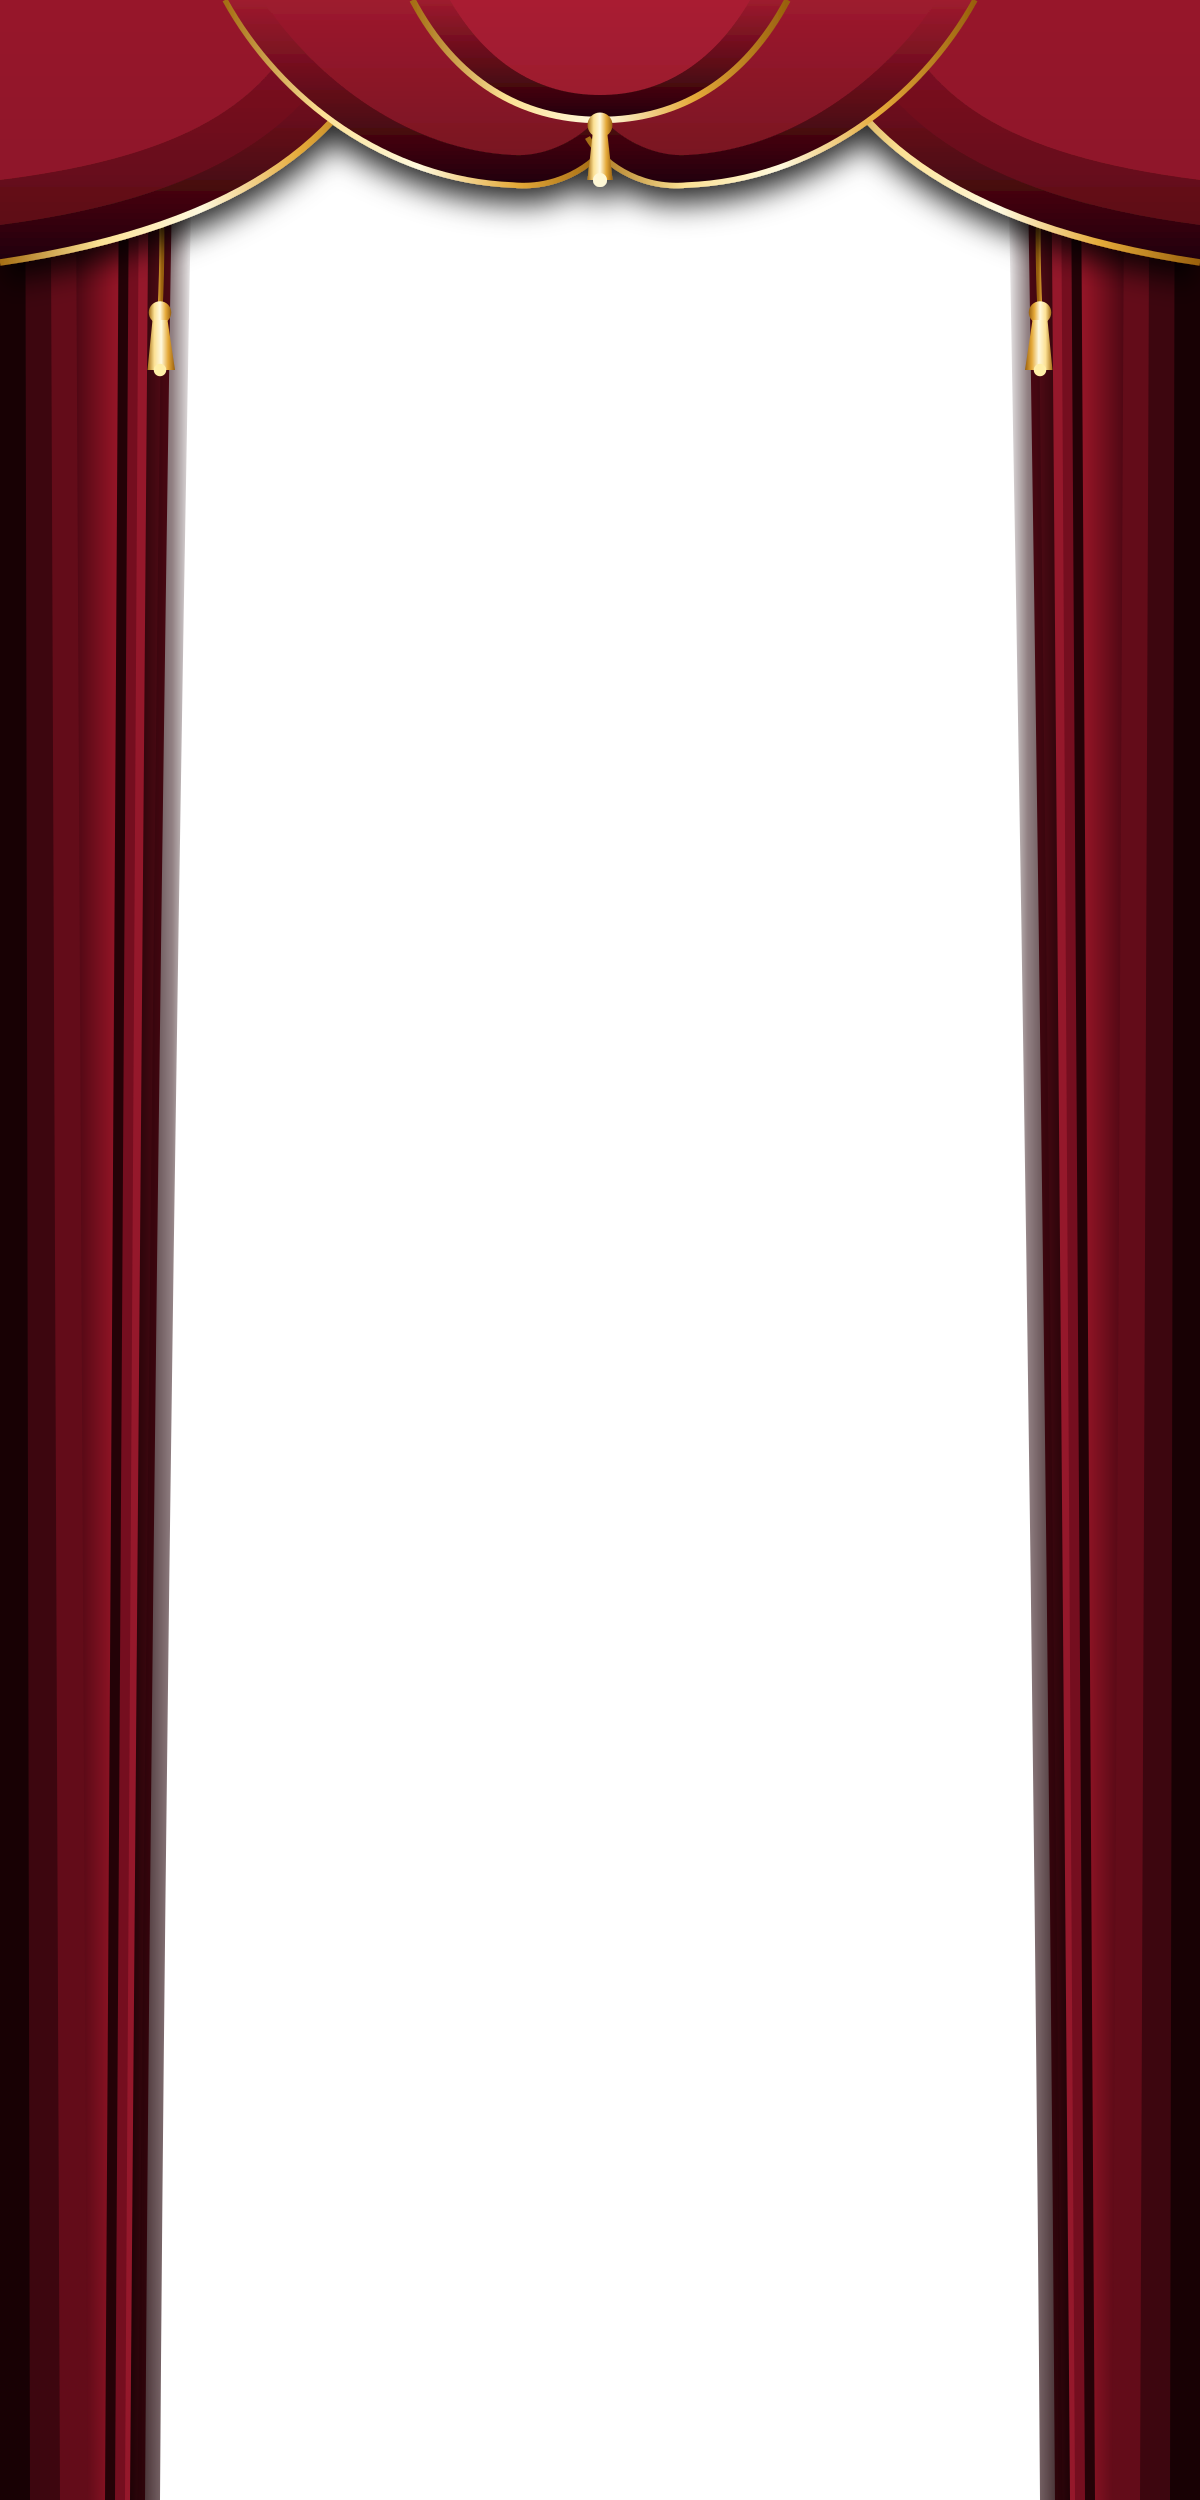
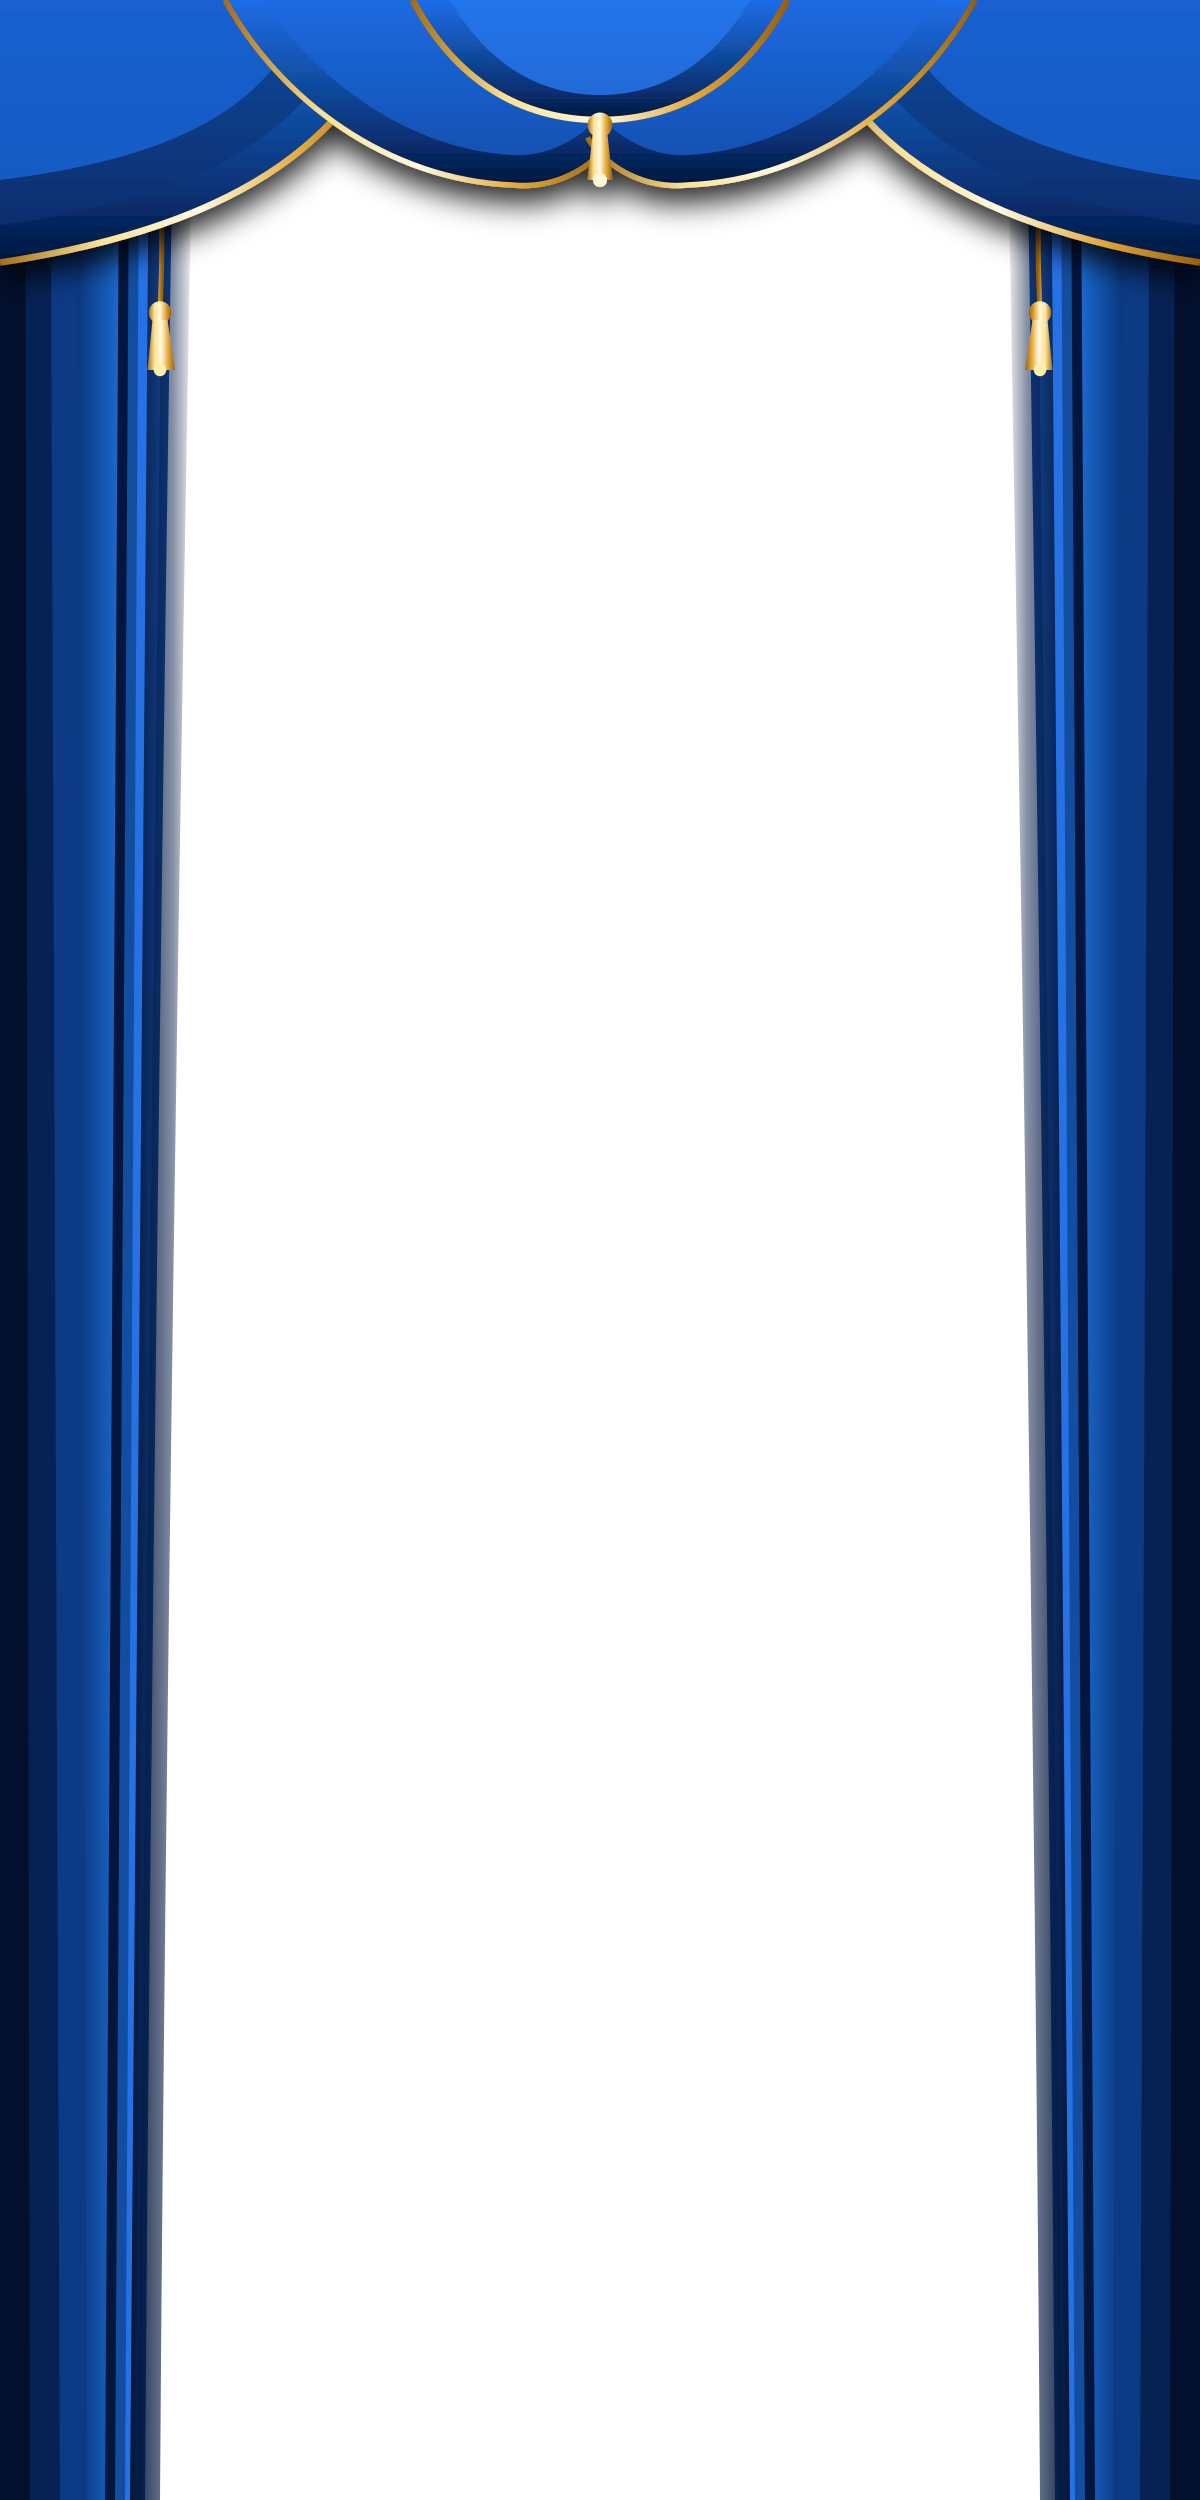
<svg xmlns="http://www.w3.org/2000/svg" width="100%" height="100%" viewBox="0 0 480 1000" preserveAspectRatio="none">
  <defs>
    <linearGradient id="valance-swag" x1="0%" y1="0%" x2="0%" y2="100%">
-       <stop offset="0%" stop-color="#9E1B2E" />
-       <stop offset="40%" stop-color="#6E0E1D" />
-       <stop offset="75%" stop-color="#42060F" />
-       <stop offset="100%" stop-color="#200206" />
+       <stop offset="0%" stop-color="#1E6DE8" />
+       <stop offset="40%" stop-color="#1250A8" />
+       <stop offset="75%" stop-color="#083072" />
+       <stop offset="100%" stop-color="#03163E" />
    </linearGradient>
    <linearGradient id="side-crimson" x1="0%" y1="0%" x2="100%" y2="0%">
-       <stop offset="0%" stop-color="#4D0713" />
-       <stop offset="40%" stop-color="#8C1324" />
-       <stop offset="70%" stop-color="#A81D32" />
-       <stop offset="100%" stop-color="#550815" />
+       <stop offset="0%" stop-color="#09357C" />
+       <stop offset="40%" stop-color="#175FBD" />
+       <stop offset="70%" stop-color="#2D82FA" />
+       <stop offset="100%" stop-color="#0D4192" />
    </linearGradient>
    <linearGradient id="side-shadow" x1="0%" y1="0%" x2="100%" y2="0%">
-       <stop offset="0%" stop-color="#180104" stop-opacity="0.95" />
-       <stop offset="65%" stop-color="#240207" stop-opacity="0.5" />
-       <stop offset="100%" stop-color="#180104" stop-opacity="0" />
+       <stop offset="0%" stop-color="#02102E" stop-opacity="0.95" />
+       <stop offset="65%" stop-color="#051C4A" stop-opacity="0.5" />
+       <stop offset="100%" stop-color="#02102E" stop-opacity="0" />
    </linearGradient>
    <linearGradient id="gold-shimmer" x1="0%" y1="0%" x2="100%" y2="0%">
      <stop offset="0%" stop-color="#A56E14" />
      <stop offset="25%" stop-color="#FCE194" />
      <stop offset="50%" stop-color="#FFF9DE" />
      <stop offset="75%" stop-color="#E5AA3A" />
      <stop offset="100%" stop-color="#99600D" />
    </linearGradient>
    <filter id="drape-shadow" x="-10%" y="0%" width="120%" height="140%">
      <feDropShadow dx="0" dy="6" stdDeviation="6" flood-color="#000000" flood-opacity="0.85" />
    </filter>
  </defs>
  <g>
-     <path d="M0 0 L42 0 C40 300 38 700 36 1000 L0 1000 Z" fill="#180104" />
-     <path d="M10 0 L50 0 C47 300 44 700 42 1000 L12 1000 Z" fill="#3D060F" />
-     <path d="M20 0 L60 0 C56 300 52 700 50 1000 L24 1000 Z" fill="#630C19" />
+     <path d="M0 0 L42 0 C40 300 38 700 36 1000 L0 1000 Z" fill="#02102E" />
+     <path d="M10 0 L50 0 C47 300 44 700 42 1000 L12 1000 Z" fill="#062254" />
+     <path d="M20 0 L60 0 C56 300 52 700 50 1000 L24 1000 Z" fill="#0D3A85" />
    <path d="M30 0 L66 0 C62 300 57 700 55 1000 L35 1000 Z" fill="url(#side-crimson)" />
-     <path d="M48 0 L60 0 C56 300 52 700 50 1000 L42 1000 Z" fill="#240207" />
-     <path d="M52 0 L70 0 C65 300 60 700 58 1000 L46 1000 Z" fill="#750E1F" />
-     <path d="M56 0 L66 0 C62 300 58 700 55 1000 L50 1000 Z" fill="#9E1A2E" opacity="0.8" />
+     <path d="M48 0 L60 0 C56 300 52 700 50 1000 L42 1000 Z" fill="#03163E" />
+     <path d="M52 0 L70 0 C65 300 60 700 58 1000 L46 1000 Z" fill="#134DA0" />
+     <path d="M56 0 L66 0 C62 300 58 700 55 1000 L50 1000 Z" fill="#2A7BF5" opacity="0.8" />
    <path d="M60 0 L78 0 C72 300 66 700 64 1000 L52 1000 Z" fill="url(#side-shadow)" />
  </g>
  <g transform="translate(480, 0) scale(-1, 1)">
-     <path d="M0 0 L42 0 C40 300 38 700 36 1000 L0 1000 Z" fill="#180104" />
-     <path d="M10 0 L50 0 C47 300 44 700 42 1000 L12 1000 Z" fill="#3D060F" />
-     <path d="M20 0 L60 0 C56 300 52 700 50 1000 L24 1000 Z" fill="#630C19" />
+     <path d="M0 0 L42 0 C40 300 38 700 36 1000 L0 1000 Z" fill="#02102E" />
+     <path d="M10 0 L50 0 C47 300 44 700 42 1000 L12 1000 Z" fill="#062254" />
+     <path d="M20 0 L60 0 C56 300 52 700 50 1000 L24 1000 Z" fill="#0D3A85" />
    <path d="M30 0 L66 0 C62 300 57 700 55 1000 L35 1000 Z" fill="url(#side-crimson)" />
-     <path d="M48 0 L60 0 C56 300 52 700 50 1000 L42 1000 Z" fill="#240207" />
-     <path d="M52 0 L70 0 C65 300 60 700 58 1000 L46 1000 Z" fill="#750E1F" />
-     <path d="M56 0 L66 0 C62 300 58 700 55 1000 L50 1000 Z" fill="#9E1A2E" opacity="0.8" />
+     <path d="M48 0 L60 0 C56 300 52 700 50 1000 L42 1000 Z" fill="#03163E" />
+     <path d="M52 0 L70 0 C65 300 60 700 58 1000 L46 1000 Z" fill="#134DA0" />
+     <path d="M56 0 L66 0 C62 300 58 700 55 1000 L50 1000 Z" fill="#2A7BF5" opacity="0.8" />
    <path d="M60 0 L78 0 C72 300 66 700 64 1000 L52 1000 Z" fill="url(#side-shadow)" />
  </g>
  <g>
    <path d="M58 0 C64 40 66 85 64 125" stroke="url(#gold-shimmer)" stroke-width="2" fill="none" />
    <circle cx="64" cy="125" r="4.5" fill="url(#gold-shimmer)" />
    <path d="M61 128 L59 148 L70 148 L67 128 Z" fill="url(#gold-shimmer)" />
    <circle cx="64" cy="148" r="2.5" fill="#FFEFA8" />
  </g>
  <g transform="translate(480, 0) scale(-1, 1)">
    <path d="M58 0 C64 40 66 85 64 125" stroke="url(#gold-shimmer)" stroke-width="2" fill="none" />
    <circle cx="64" cy="125" r="4.5" fill="url(#gold-shimmer)" />
    <path d="M61 128 L59 148 L70 148 L67 128 Z" fill="url(#gold-shimmer)" />
    <circle cx="64" cy="148" r="2.5" fill="#FFEFA8" />
  </g>
  <g filter="url(#drape-shadow)">
-     <path d="M0 0 L480 0 L480 20 C380 24 340 36 240 36 C140 36 100 24 0 20 Z" fill="#3A050D" />
+     <path d="M0 0 L480 0 L480 20 C380 24 340 36 240 36 C140 36 100 24 0 20 Z" fill="#041E4E" />
    <path d="M0 18 C100 22 140 34 240 34 C340 34 380 22 480 18" stroke="url(#gold-shimmer)" stroke-width="1.8" fill="none" />
    <path d="M0 0 L160 0 C145 52 100 90 0 105 Z" fill="url(#valance-swag)" />
-     <path d="M0 0 L145 0 C130 45 92 78 0 90 Z" fill="#781020" opacity="0.6" />
-     <path d="M0 0 L125 0 C110 38 80 62 0 72 Z" fill="#9C1A2E" opacity="0.75" />
+     <path d="M0 0 L145 0 C130 45 92 78 0 90 Z" fill="#0A3275" opacity="0.6" />
+     <path d="M0 0 L125 0 C110 38 80 62 0 72 Z" fill="#1C67DD" opacity="0.75" />
    <path d="M0 105 C100 90 145 52 160 0" stroke="url(#gold-shimmer)" stroke-width="2.6" fill="none" />
    <path d="M480 0 L320 0 C335 52 380 90 480 105 Z" fill="url(#valance-swag)" />
-     <path d="M480 0 L335 0 C350 45 388 78 480 90 Z" fill="#781020" opacity="0.6" />
-     <path d="M480 0 L355 0 C370 38 400 62 480 72 Z" fill="#9C1A2E" opacity="0.75" />
+     <path d="M480 0 L335 0 C350 45 388 78 480 90 Z" fill="#0A3275" opacity="0.6" />
+     <path d="M480 0 L355 0 C370 38 400 62 480 72 Z" fill="#1C67DD" opacity="0.75" />
    <path d="M480 105 C380 90 335 52 320 0" stroke="url(#gold-shimmer)" stroke-width="2.6" fill="none" />
    <path d="M90 0 C112 40 155 72 205 74 C225 76 240 64 245 55 C232 42 210 20 198 0 Z" fill="url(#valance-swag)" />
-     <path d="M105 0 C128 34 165 60 205 62 C220 63 234 54 240 46 L190 0 Z" fill="#9C1A2E" opacity="0.65" />
+     <path d="M105 0 C128 34 165 60 205 62 C220 63 234 54 240 46 L190 0 Z" fill="#1C67DD" opacity="0.65" />
    <path d="M90 0 C112 40 155 72 205 74 C225 76 240 64 245 55" stroke="url(#gold-shimmer)" stroke-width="2.2" fill="none" />
    <path d="M390 0 C368 40 325 72 275 74 C255 76 240 64 235 55 C248 42 270 20 282 0 Z" fill="url(#valance-swag)" />
-     <path d="M375 0 C352 34 315 60 275 62 C260 63 246 54 240 46 L290 0 Z" fill="#9C1A2E" opacity="0.65" />
+     <path d="M375 0 C352 34 315 60 275 62 C260 63 246 54 240 46 L290 0 Z" fill="#1C67DD" opacity="0.65" />
    <path d="M390 0 C368 40 325 72 275 74 C255 76 240 64 235 55" stroke="url(#gold-shimmer)" stroke-width="2.2" fill="none" />
    <path d="M165 0 C182 32 208 48 240 48 C272 48 298 32 315 0 Z" fill="url(#valance-swag)" />
-     <path d="M180 0 C195 26 216 38 240 38 C264 38 285 26 300 0 Z" fill="#AC2034" opacity="0.85" />
+     <path d="M180 0 C195 26 216 38 240 38 C264 38 285 26 300 0 Z" fill="#2575EB" opacity="0.85" />
    <path d="M165 0 C182 32 208 48 240 48 C272 48 298 32 315 0" stroke="url(#gold-shimmer)" stroke-width="2.6" fill="none" />
    <circle cx="240" cy="50" r="5" fill="url(#gold-shimmer)" />
    <path d="M237 54 L235 72 L245 72 L243 54 Z" fill="url(#gold-shimmer)" />
    <circle cx="240" cy="72" r="2.8" fill="#FFF8D6" />
  </g>
</svg>
